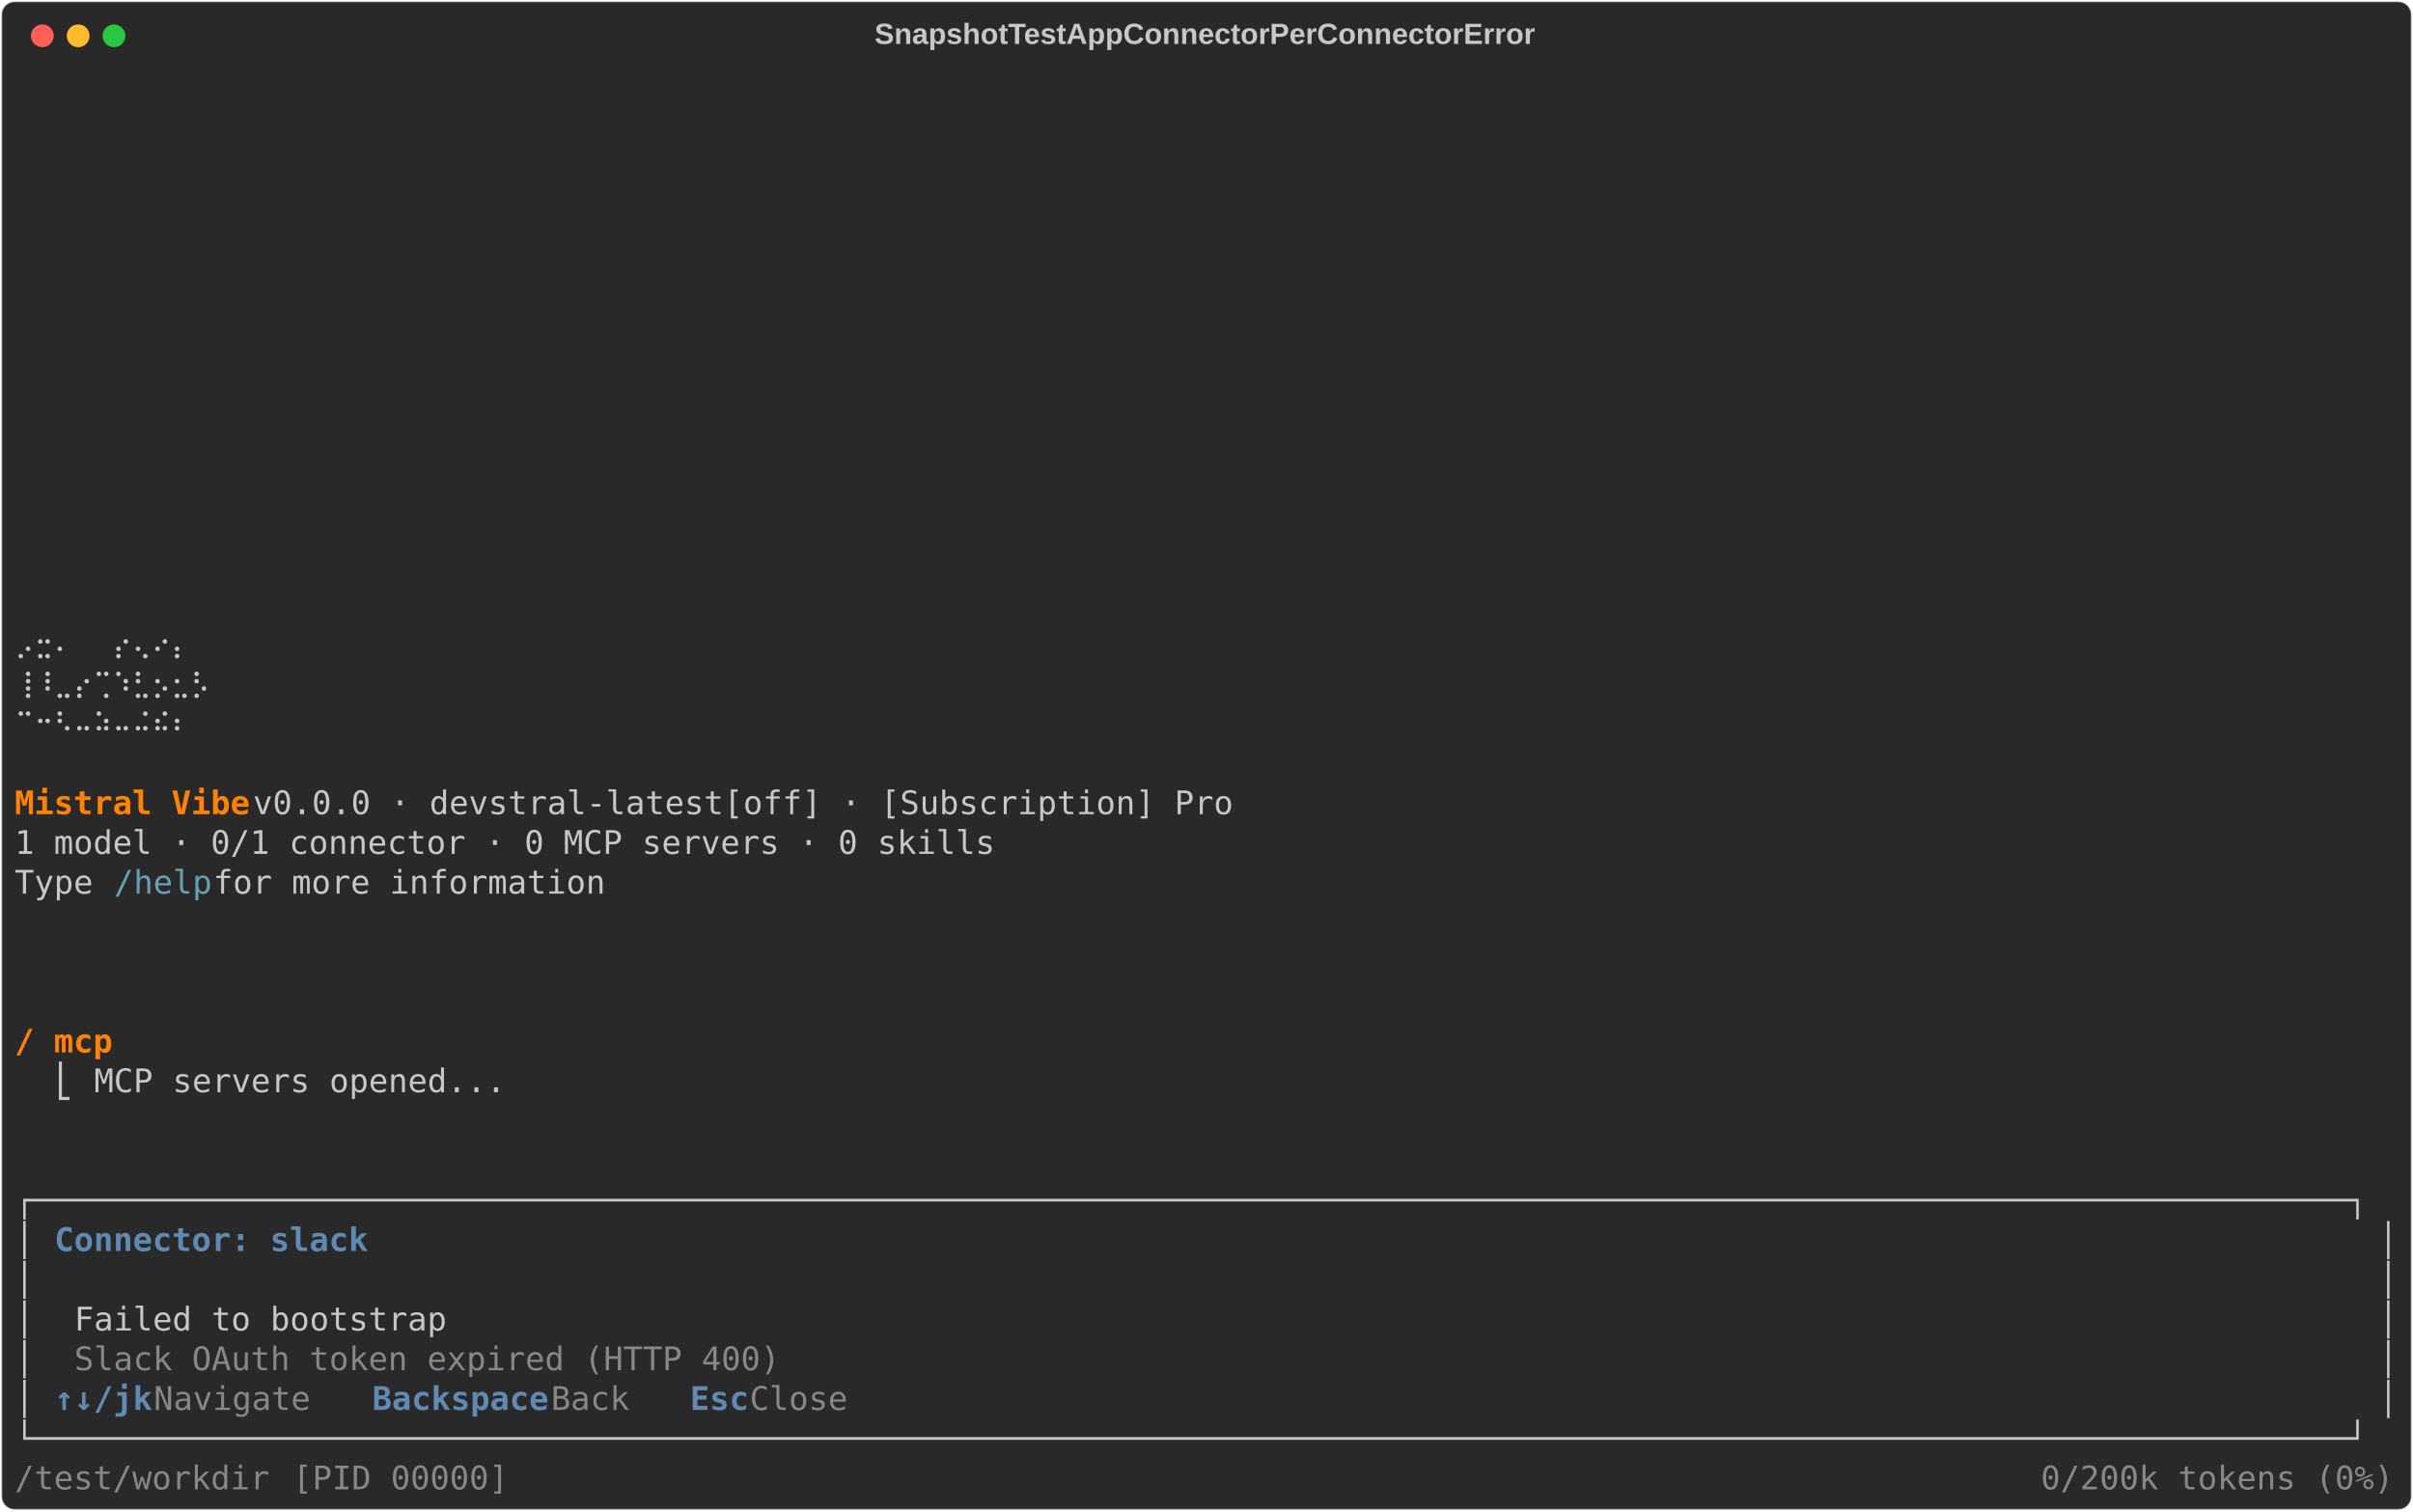
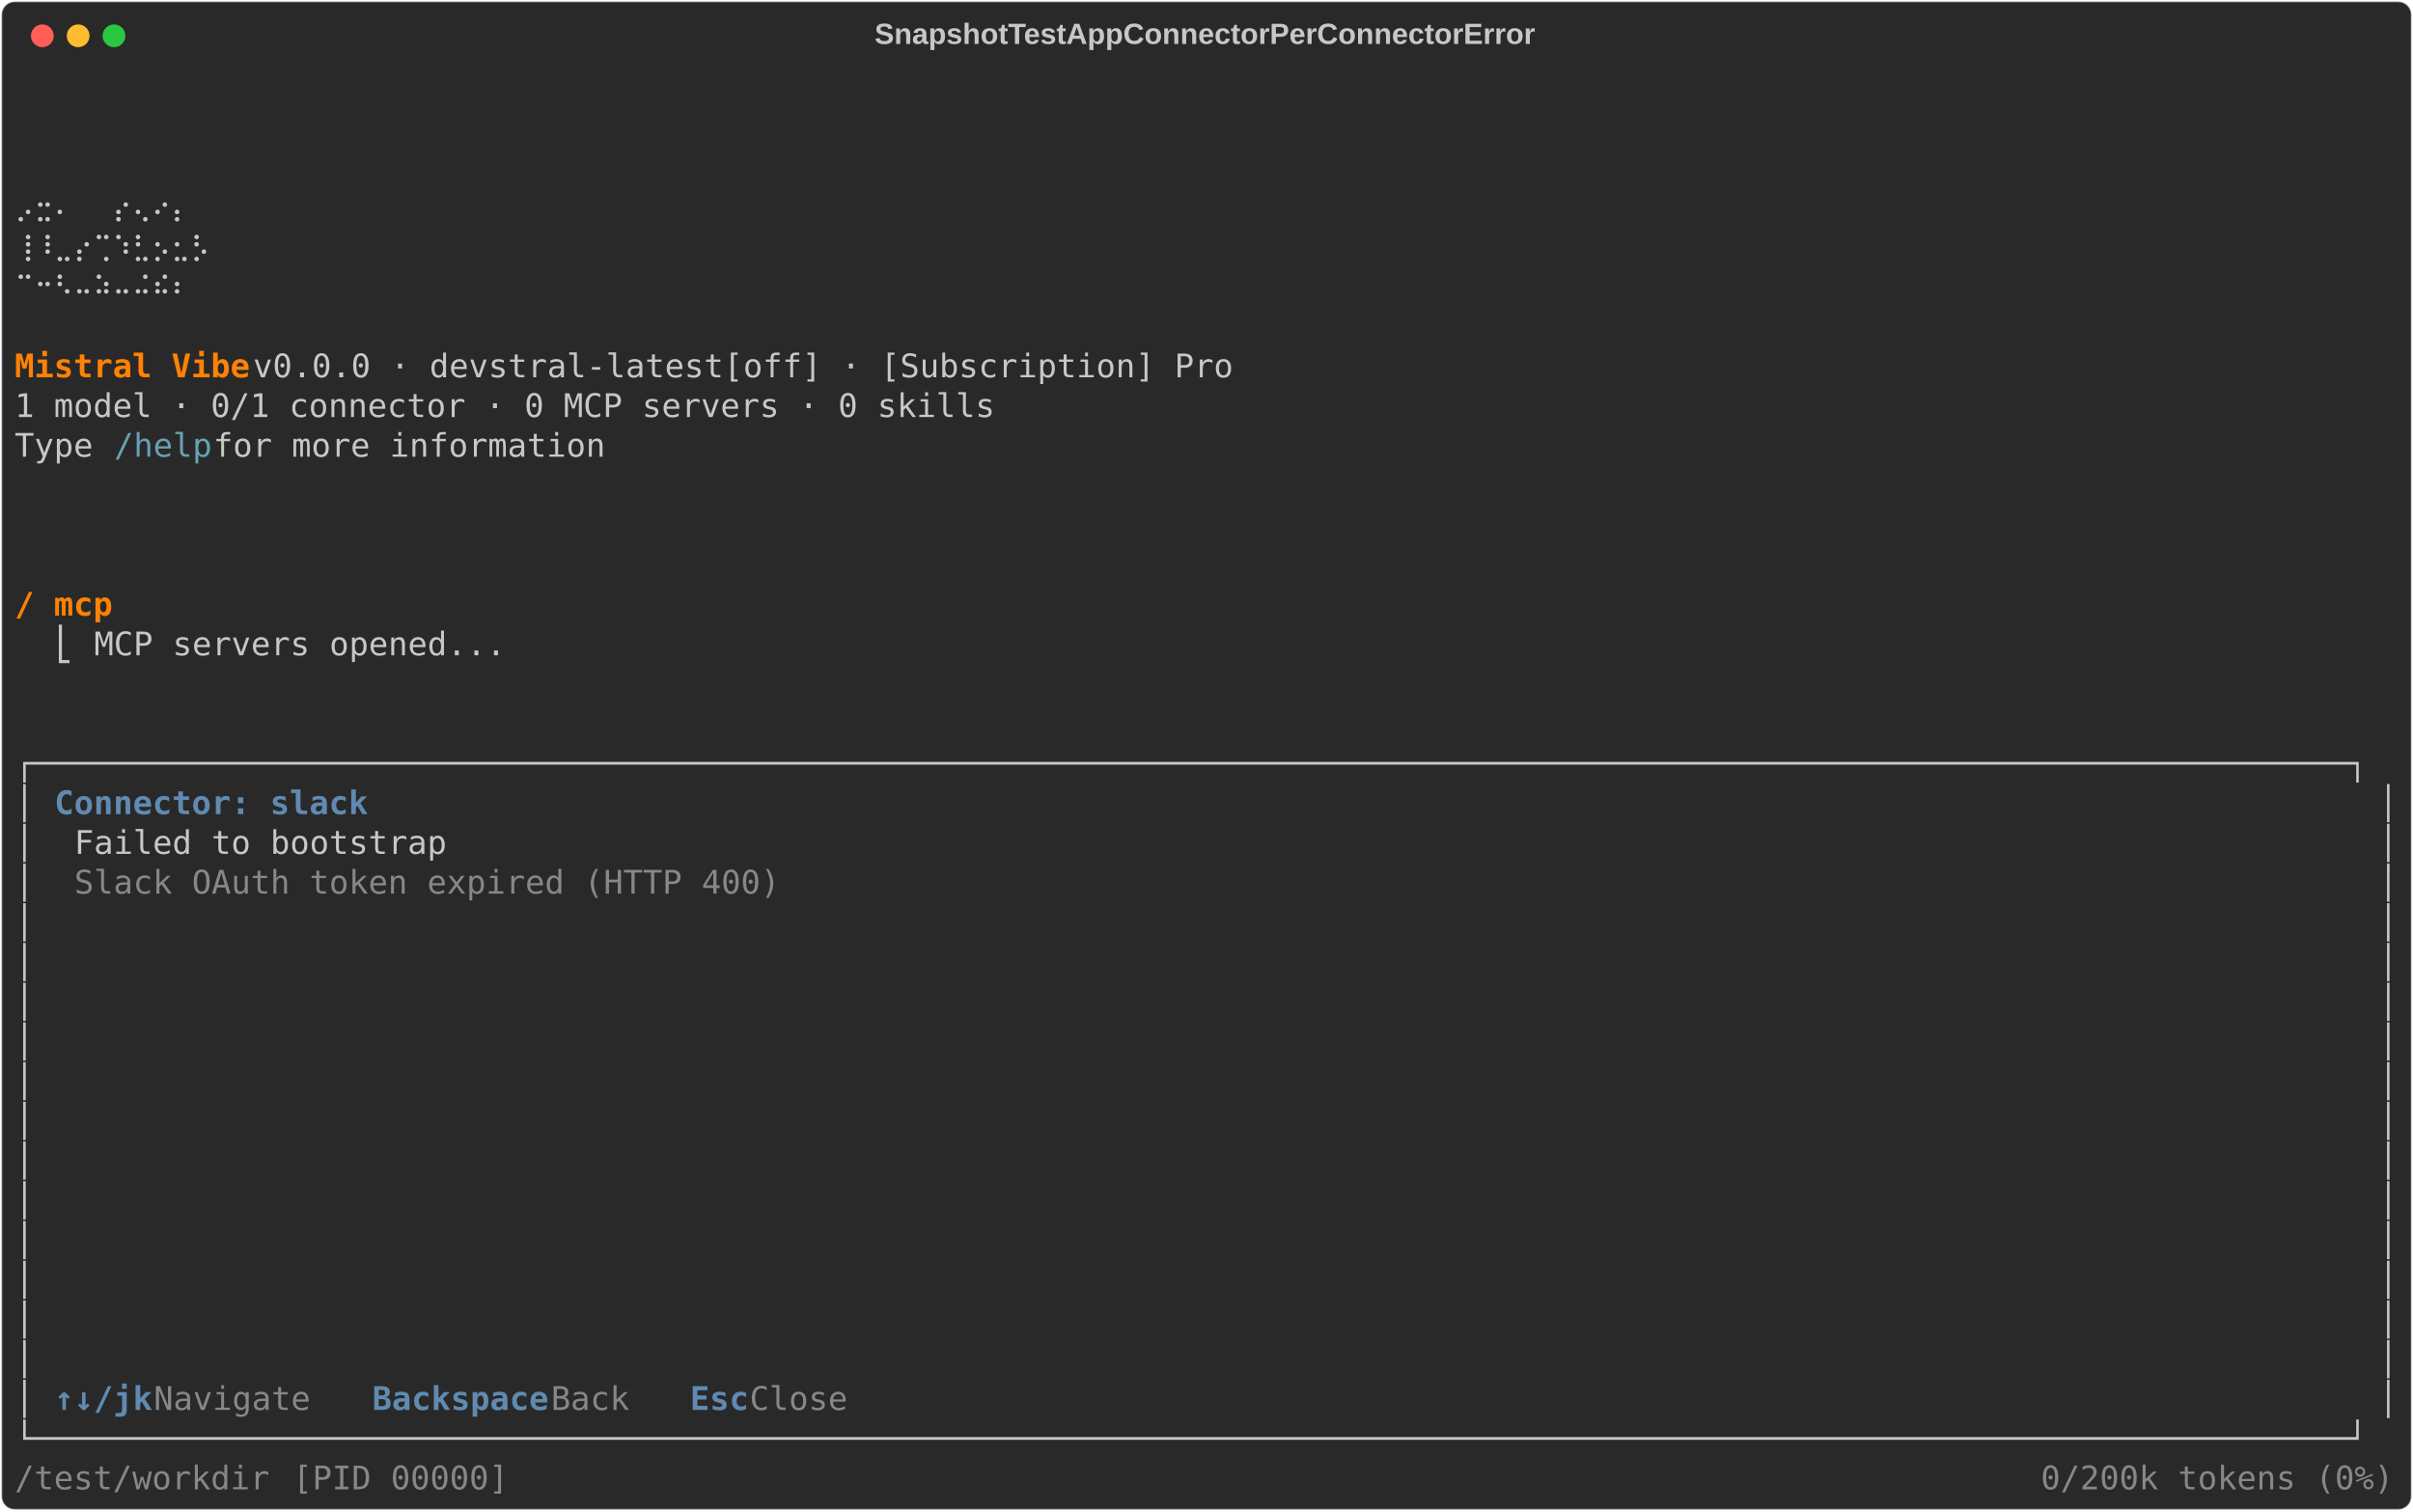
<svg xmlns="http://www.w3.org/2000/svg" class="rich-terminal" viewBox="0 0 1482 928.4">
  <style>

    @font-face {
        font-family: "Fira Code";
        src: local("FiraCode-Regular"),
                url("https://cdnjs.cloudflare.com/ajax/libs/firacode/6.2.0/woff2/FiraCode-Regular.woff2") format("woff2"),
                url("https://cdnjs.cloudflare.com/ajax/libs/firacode/6.2.0/woff/FiraCode-Regular.woff") format("woff");
        font-style: normal;
        font-weight: 400;
    }
    @font-face {
        font-family: "Fira Code";
        src: local("FiraCode-Bold"),
                url("https://cdnjs.cloudflare.com/ajax/libs/firacode/6.2.0/woff2/FiraCode-Bold.woff2") format("woff2"),
                url("https://cdnjs.cloudflare.com/ajax/libs/firacode/6.2.0/woff/FiraCode-Bold.woff") format("woff");
        font-style: bold;
        font-weight: 700;
    }

    .terminal-matrix {
        font-family: Fira Code, monospace;
        font-size: 20px;
        line-height: 24.4px;
        font-variant-east-asian: full-width;
    }

    .terminal-title {
        font-size: 18px;
        font-weight: bold;
        font-family: arial;
    }

    .terminal-r1 { fill: #c5c8c6 }
.terminal-r2 { fill: #ff8205;font-weight: bold }
.terminal-r3 { fill: #68a0b3 }
.terminal-r4 { fill: #608ab1;font-weight: bold }
.terminal-r5 { fill: #868887 }
    </style>
  <defs>
    <clipPath id="terminal-clip-terminal">
      <rect x="0" y="0" width="1463.0" height="877.4" />
    </clipPath>
    <clipPath id="terminal-line-0">
      <rect x="0" y="1.5" width="1464" height="24.65" />
    </clipPath>
    <clipPath id="terminal-line-1">
      <rect x="0" y="25.9" width="1464" height="24.65" />
    </clipPath>
    <clipPath id="terminal-line-2">
      <rect x="0" y="50.3" width="1464" height="24.65" />
    </clipPath>
    <clipPath id="terminal-line-3">
      <rect x="0" y="74.7" width="1464" height="24.65" />
    </clipPath>
    <clipPath id="terminal-line-4">
      <rect x="0" y="99.1" width="1464" height="24.65" />
    </clipPath>
    <clipPath id="terminal-line-5">
      <rect x="0" y="123.5" width="1464" height="24.65" />
    </clipPath>
    <clipPath id="terminal-line-6">
      <rect x="0" y="147.9" width="1464" height="24.65" />
    </clipPath>
    <clipPath id="terminal-line-7">
      <rect x="0" y="172.3" width="1464" height="24.65" />
    </clipPath>
    <clipPath id="terminal-line-8">
      <rect x="0" y="196.7" width="1464" height="24.65" />
    </clipPath>
    <clipPath id="terminal-line-9">
      <rect x="0" y="221.1" width="1464" height="24.65" />
    </clipPath>
    <clipPath id="terminal-line-10">
      <rect x="0" y="245.5" width="1464" height="24.65" />
    </clipPath>
    <clipPath id="terminal-line-11">
      <rect x="0" y="269.9" width="1464" height="24.65" />
    </clipPath>
    <clipPath id="terminal-line-12">
      <rect x="0" y="294.3" width="1464" height="24.65" />
    </clipPath>
    <clipPath id="terminal-line-13">
      <rect x="0" y="318.7" width="1464" height="24.65" />
    </clipPath>
    <clipPath id="terminal-line-14">
      <rect x="0" y="343.1" width="1464" height="24.65" />
    </clipPath>
    <clipPath id="terminal-line-15">
      <rect x="0" y="367.5" width="1464" height="24.65" />
    </clipPath>
    <clipPath id="terminal-line-16">
      <rect x="0" y="391.9" width="1464" height="24.65" />
    </clipPath>
    <clipPath id="terminal-line-17">
      <rect x="0" y="416.3" width="1464" height="24.65" />
    </clipPath>
    <clipPath id="terminal-line-18">
      <rect x="0" y="440.7" width="1464" height="24.65" />
    </clipPath>
    <clipPath id="terminal-line-19">
      <rect x="0" y="465.1" width="1464" height="24.65" />
    </clipPath>
    <clipPath id="terminal-line-20">
      <rect x="0" y="489.5" width="1464" height="24.65" />
    </clipPath>
    <clipPath id="terminal-line-21">
      <rect x="0" y="513.9" width="1464" height="24.65" />
    </clipPath>
    <clipPath id="terminal-line-22">
      <rect x="0" y="538.3" width="1464" height="24.65" />
    </clipPath>
    <clipPath id="terminal-line-23">
      <rect x="0" y="562.7" width="1464" height="24.65" />
    </clipPath>
    <clipPath id="terminal-line-24">
      <rect x="0" y="587.1" width="1464" height="24.65" />
    </clipPath>
    <clipPath id="terminal-line-25">
      <rect x="0" y="611.5" width="1464" height="24.65" />
    </clipPath>
    <clipPath id="terminal-line-26">
      <rect x="0" y="635.9" width="1464" height="24.65" />
    </clipPath>
    <clipPath id="terminal-line-27">
      <rect x="0" y="660.3" width="1464" height="24.65" />
    </clipPath>
    <clipPath id="terminal-line-28">
      <rect x="0" y="684.7" width="1464" height="24.65" />
    </clipPath>
    <clipPath id="terminal-line-29">
      <rect x="0" y="709.1" width="1464" height="24.65" />
    </clipPath>
    <clipPath id="terminal-line-30">
      <rect x="0" y="733.5" width="1464" height="24.65" />
    </clipPath>
    <clipPath id="terminal-line-31">
      <rect x="0" y="757.9" width="1464" height="24.65" />
    </clipPath>
    <clipPath id="terminal-line-32">
      <rect x="0" y="782.3" width="1464" height="24.65" />
    </clipPath>
    <clipPath id="terminal-line-33">
      <rect x="0" y="806.7" width="1464" height="24.65" />
    </clipPath>
    <clipPath id="terminal-line-34">
      <rect x="0" y="831.1" width="1464" height="24.65" />
    </clipPath>
  </defs>
  <rect fill="#292929" stroke="rgba(255,255,255,0.35)" stroke-width="1" x="1" y="1" width="1480" height="926.4" rx="8" />
  <text class="terminal-title" fill="#c5c8c6" text-anchor="middle" x="740" y="27">SnapshotTestAppConnectorPerConnectorError</text>
  <g transform="translate(26,22)">
    <circle cx="0" cy="0" r="7" fill="#ff5f57" />
    <circle cx="22" cy="0" r="7" fill="#febc2e" />
    <circle cx="44" cy="0" r="7" fill="#28c840" />
  </g>
  <g transform="translate(9, 41)" clip-path="url(#terminal-clip-terminal)">
    <g class="terminal-matrix">
      <text class="terminal-r1" x="1464" y="20" textLength="12.2" clip-path="url(#terminal-line-0)">
</text>
      <text class="terminal-r1" x="1464" y="44.4" textLength="12.2" clip-path="url(#terminal-line-1)">
</text>
      <text class="terminal-r1" x="1464" y="68.8" textLength="12.2" clip-path="url(#terminal-line-2)">
</text>
+       <text class="terminal-r1" x="0" y="93.2" textLength="134.2" clip-path="url(#terminal-line-3)">  ⡠⣒⠄  ⡔⢄⠔⡄</text>
      <text class="terminal-r1" x="1464" y="93.2" textLength="12.2" clip-path="url(#terminal-line-3)">
</text>
+       <text class="terminal-r1" x="0" y="117.6" textLength="134.2" clip-path="url(#terminal-line-4)"> ⢸⠸⣀⡔⢉⠱⣃⡢⣂⡣</text>
      <text class="terminal-r1" x="1464" y="117.6" textLength="12.2" clip-path="url(#terminal-line-4)">
</text>
+       <text class="terminal-r1" x="0" y="142" textLength="134.2" clip-path="url(#terminal-line-5)">  ⠉⠒⠣⠤⠵⠤⠬⠮⠆</text>
      <text class="terminal-r1" x="1464" y="142" textLength="12.2" clip-path="url(#terminal-line-5)">
</text>
      <text class="terminal-r1" x="1464" y="166.4" textLength="12.2" clip-path="url(#terminal-line-6)">
</text>
+       <text class="terminal-r2" x="0" y="190.8" textLength="146.4" clip-path="url(#terminal-line-7)">Mistral Vibe</text>
+       <text class="terminal-r1" x="146.4" y="190.8" textLength="622.2" clip-path="url(#terminal-line-7)"> v0.0.0 · devstral-latest[off] · [Subscription] Pro</text>
      <text class="terminal-r1" x="1464" y="190.8" textLength="12.2" clip-path="url(#terminal-line-7)">
</text>
+       <text class="terminal-r1" x="0" y="215.2" textLength="610" clip-path="url(#terminal-line-8)">1 model · 0/1 connector · 0 MCP servers · 0 skills</text>
      <text class="terminal-r1" x="1464" y="215.2" textLength="12.2" clip-path="url(#terminal-line-8)">
</text>
+       <text class="terminal-r1" x="0" y="239.6" textLength="61" clip-path="url(#terminal-line-9)">Type </text>
+       <text class="terminal-r3" x="61" y="239.6" textLength="61" clip-path="url(#terminal-line-9)">/help</text>
+       <text class="terminal-r1" x="122" y="239.6" textLength="256.2" clip-path="url(#terminal-line-9)"> for more information</text>
      <text class="terminal-r1" x="1464" y="239.6" textLength="12.2" clip-path="url(#terminal-line-9)">
</text>
      <text class="terminal-r1" x="1464" y="264" textLength="12.2" clip-path="url(#terminal-line-10)">
</text>
      <text class="terminal-r1" x="1464" y="288.4" textLength="12.2" clip-path="url(#terminal-line-11)">
</text>
      <text class="terminal-r1" x="1464" y="312.8" textLength="12.2" clip-path="url(#terminal-line-12)">
</text>
+       <text class="terminal-r2" x="0" y="337.2" textLength="61" clip-path="url(#terminal-line-13)">/ mcp</text>
      <text class="terminal-r1" x="1464" y="337.2" textLength="12.2" clip-path="url(#terminal-line-13)">
</text>
-       <text class="terminal-r1" x="0" y="361.6" textLength="134.2" clip-path="url(#terminal-line-14)">  ⡠⣒⠄  ⡔⢄⠔⡄</text>
+       <text class="terminal-r1" x="24.4" y="361.6" textLength="12.2" clip-path="url(#terminal-line-14)">⎣</text>
+       <text class="terminal-r1" x="48.8" y="361.6" textLength="256.2" clip-path="url(#terminal-line-14)">MCP servers opened...</text>
      <text class="terminal-r1" x="1464" y="361.6" textLength="12.2" clip-path="url(#terminal-line-14)">
</text>
-       <text class="terminal-r1" x="0" y="386" textLength="134.2" clip-path="url(#terminal-line-15)"> ⢸⠸⣀⡔⢉⠱⣃⡢⣂⡣</text>
      <text class="terminal-r1" x="1464" y="386" textLength="12.2" clip-path="url(#terminal-line-15)">
</text>
-       <text class="terminal-r1" x="0" y="410.4" textLength="134.2" clip-path="url(#terminal-line-16)">  ⠉⠒⠣⠤⠵⠤⠬⠮⠆</text>
      <text class="terminal-r1" x="1464" y="410.4" textLength="12.2" clip-path="url(#terminal-line-16)">
</text>
+       <text class="terminal-r1" x="0" y="434.8" textLength="1464" clip-path="url(#terminal-line-17)">┌──────────────────────────────────────────────────────────────────────────────────────────────────────────────────────┐</text>
      <text class="terminal-r1" x="1464" y="434.8" textLength="12.2" clip-path="url(#terminal-line-17)">
</text>
-       <text class="terminal-r2" x="0" y="459.2" textLength="146.4" clip-path="url(#terminal-line-18)">Mistral Vibe</text>
-       <text class="terminal-r1" x="146.4" y="459.2" textLength="622.2" clip-path="url(#terminal-line-18)"> v0.0.0 · devstral-latest[off] · [Subscription] Pro</text>
+       <text class="terminal-r1" x="0" y="459.2" textLength="12.2" clip-path="url(#terminal-line-18)">│</text>
+       <text class="terminal-r4" x="24.4" y="459.2" textLength="195.2" clip-path="url(#terminal-line-18)">Connector: slack</text>
+       <text class="terminal-r1" x="1451.8" y="459.2" textLength="12.2" clip-path="url(#terminal-line-18)">│</text>
      <text class="terminal-r1" x="1464" y="459.2" textLength="12.2" clip-path="url(#terminal-line-18)">
</text>
-       <text class="terminal-r1" x="0" y="483.6" textLength="610" clip-path="url(#terminal-line-19)">1 model · 0/1 connector · 0 MCP servers · 0 skills</text>
+       <text class="terminal-r1" x="0" y="483.6" textLength="12.2" clip-path="url(#terminal-line-19)">│</text>
+       <text class="terminal-r1" x="36.6" y="483.6" textLength="231.8" clip-path="url(#terminal-line-19)">Failed to bootstrap</text>
+       <text class="terminal-r1" x="1451.8" y="483.6" textLength="12.2" clip-path="url(#terminal-line-19)">│</text>
      <text class="terminal-r1" x="1464" y="483.6" textLength="12.2" clip-path="url(#terminal-line-19)">
</text>
-       <text class="terminal-r1" x="0" y="508" textLength="61" clip-path="url(#terminal-line-20)">Type </text>
-       <text class="terminal-r3" x="61" y="508" textLength="61" clip-path="url(#terminal-line-20)">/help</text>
-       <text class="terminal-r1" x="122" y="508" textLength="256.2" clip-path="url(#terminal-line-20)"> for more information</text>
+       <text class="terminal-r1" x="0" y="508" textLength="12.2" clip-path="url(#terminal-line-20)">│</text>
+       <text class="terminal-r5" x="36.6" y="508" textLength="439.2" clip-path="url(#terminal-line-20)">Slack OAuth token expired (HTTP 400)</text>
+       <text class="terminal-r1" x="1451.8" y="508" textLength="12.2" clip-path="url(#terminal-line-20)">│</text>
      <text class="terminal-r1" x="1464" y="508" textLength="12.2" clip-path="url(#terminal-line-20)">
</text>
+       <text class="terminal-r1" x="0" y="532.4" textLength="12.2" clip-path="url(#terminal-line-21)">│</text>
+       <text class="terminal-r1" x="1451.8" y="532.4" textLength="12.2" clip-path="url(#terminal-line-21)">│</text>
      <text class="terminal-r1" x="1464" y="532.4" textLength="12.2" clip-path="url(#terminal-line-21)">
</text>
+       <text class="terminal-r1" x="0" y="556.8" textLength="12.2" clip-path="url(#terminal-line-22)">│</text>
+       <text class="terminal-r1" x="1451.8" y="556.8" textLength="12.2" clip-path="url(#terminal-line-22)">│</text>
      <text class="terminal-r1" x="1464" y="556.8" textLength="12.2" clip-path="url(#terminal-line-22)">
</text>
+       <text class="terminal-r1" x="0" y="581.2" textLength="12.2" clip-path="url(#terminal-line-23)">│</text>
+       <text class="terminal-r1" x="1451.8" y="581.2" textLength="12.2" clip-path="url(#terminal-line-23)">│</text>
      <text class="terminal-r1" x="1464" y="581.2" textLength="12.2" clip-path="url(#terminal-line-23)">
</text>
-       <text class="terminal-r2" x="0" y="605.6" textLength="61" clip-path="url(#terminal-line-24)">/ mcp</text>
+       <text class="terminal-r1" x="0" y="605.6" textLength="12.2" clip-path="url(#terminal-line-24)">│</text>
+       <text class="terminal-r1" x="1451.8" y="605.6" textLength="12.2" clip-path="url(#terminal-line-24)">│</text>
      <text class="terminal-r1" x="1464" y="605.6" textLength="12.2" clip-path="url(#terminal-line-24)">
</text>
-       <text class="terminal-r1" x="24.4" y="630" textLength="12.2" clip-path="url(#terminal-line-25)">⎣</text>
-       <text class="terminal-r1" x="48.8" y="630" textLength="256.2" clip-path="url(#terminal-line-25)">MCP servers opened...</text>
+       <text class="terminal-r1" x="0" y="630" textLength="12.2" clip-path="url(#terminal-line-25)">│</text>
+       <text class="terminal-r1" x="1451.8" y="630" textLength="12.2" clip-path="url(#terminal-line-25)">│</text>
      <text class="terminal-r1" x="1464" y="630" textLength="12.2" clip-path="url(#terminal-line-25)">
</text>
+       <text class="terminal-r1" x="0" y="654.4" textLength="12.2" clip-path="url(#terminal-line-26)">│</text>
+       <text class="terminal-r1" x="1451.8" y="654.4" textLength="12.2" clip-path="url(#terminal-line-26)">│</text>
      <text class="terminal-r1" x="1464" y="654.4" textLength="12.2" clip-path="url(#terminal-line-26)">
</text>
+       <text class="terminal-r1" x="0" y="678.8" textLength="12.2" clip-path="url(#terminal-line-27)">│</text>
+       <text class="terminal-r1" x="1451.8" y="678.8" textLength="12.2" clip-path="url(#terminal-line-27)">│</text>
      <text class="terminal-r1" x="1464" y="678.8" textLength="12.2" clip-path="url(#terminal-line-27)">
</text>
-       <text class="terminal-r1" x="0" y="703.2" textLength="1464" clip-path="url(#terminal-line-28)">┌──────────────────────────────────────────────────────────────────────────────────────────────────────────────────────┐</text>
+       <text class="terminal-r1" x="0" y="703.2" textLength="12.2" clip-path="url(#terminal-line-28)">│</text>
+       <text class="terminal-r1" x="1451.8" y="703.2" textLength="12.2" clip-path="url(#terminal-line-28)">│</text>
      <text class="terminal-r1" x="1464" y="703.2" textLength="12.2" clip-path="url(#terminal-line-28)">
</text>
      <text class="terminal-r1" x="0" y="727.6" textLength="12.2" clip-path="url(#terminal-line-29)">│</text>
-       <text class="terminal-r4" x="24.4" y="727.6" textLength="195.2" clip-path="url(#terminal-line-29)">Connector: slack</text>
      <text class="terminal-r1" x="1451.8" y="727.6" textLength="12.2" clip-path="url(#terminal-line-29)">│</text>
      <text class="terminal-r1" x="1464" y="727.6" textLength="12.2" clip-path="url(#terminal-line-29)">
</text>
      <text class="terminal-r1" x="0" y="752" textLength="12.2" clip-path="url(#terminal-line-30)">│</text>
      <text class="terminal-r1" x="1451.8" y="752" textLength="12.2" clip-path="url(#terminal-line-30)">│</text>
      <text class="terminal-r1" x="1464" y="752" textLength="12.2" clip-path="url(#terminal-line-30)">
</text>
      <text class="terminal-r1" x="0" y="776.4" textLength="12.2" clip-path="url(#terminal-line-31)">│</text>
-       <text class="terminal-r1" x="36.6" y="776.4" textLength="231.8" clip-path="url(#terminal-line-31)">Failed to bootstrap</text>
      <text class="terminal-r1" x="1451.8" y="776.4" textLength="12.2" clip-path="url(#terminal-line-31)">│</text>
      <text class="terminal-r1" x="1464" y="776.4" textLength="12.2" clip-path="url(#terminal-line-31)">
</text>
      <text class="terminal-r1" x="0" y="800.8" textLength="12.2" clip-path="url(#terminal-line-32)">│</text>
-       <text class="terminal-r5" x="36.6" y="800.8" textLength="439.2" clip-path="url(#terminal-line-32)">Slack OAuth token expired (HTTP 400)</text>
      <text class="terminal-r1" x="1451.8" y="800.8" textLength="12.2" clip-path="url(#terminal-line-32)">│</text>
      <text class="terminal-r1" x="1464" y="800.8" textLength="12.2" clip-path="url(#terminal-line-32)">
</text>
      <text class="terminal-r1" x="0" y="825.2" textLength="12.2" clip-path="url(#terminal-line-33)">│</text>
      <text class="terminal-r4" x="24.4" y="825.2" textLength="61" clip-path="url(#terminal-line-33)">↑↓/jk</text>
      <text class="terminal-r5" x="85.4" y="825.2" textLength="134.2" clip-path="url(#terminal-line-33)"> Navigate  </text>
      <text class="terminal-r4" x="219.6" y="825.2" textLength="109.8" clip-path="url(#terminal-line-33)">Backspace</text>
      <text class="terminal-r5" x="329.4" y="825.2" textLength="85.4" clip-path="url(#terminal-line-33)"> Back  </text>
      <text class="terminal-r4" x="414.8" y="825.2" textLength="36.6" clip-path="url(#terminal-line-33)">Esc</text>
      <text class="terminal-r5" x="451.4" y="825.2" textLength="73.2" clip-path="url(#terminal-line-33)"> Close</text>
      <text class="terminal-r1" x="1451.8" y="825.2" textLength="12.2" clip-path="url(#terminal-line-33)">│</text>
      <text class="terminal-r1" x="1464" y="825.2" textLength="12.2" clip-path="url(#terminal-line-33)">
</text>
      <text class="terminal-r1" x="0" y="849.6" textLength="1464" clip-path="url(#terminal-line-34)">└──────────────────────────────────────────────────────────────────────────────────────────────────────────────────────┘</text>
      <text class="terminal-r1" x="1464" y="849.6" textLength="12.2" clip-path="url(#terminal-line-34)">
</text>
      <text class="terminal-r5" x="0" y="874" textLength="158.6" clip-path="url(#terminal-line-35)">/test/workdir</text>
      <text class="terminal-r5" x="170.8" y="874" textLength="134.2" clip-path="url(#terminal-line-35)">[PID 00000]</text>
      <text class="terminal-r5" x="1244.4" y="874" textLength="219.6" clip-path="url(#terminal-line-35)">0/200k tokens (0%)</text>
    </g>
  </g>
</svg>
